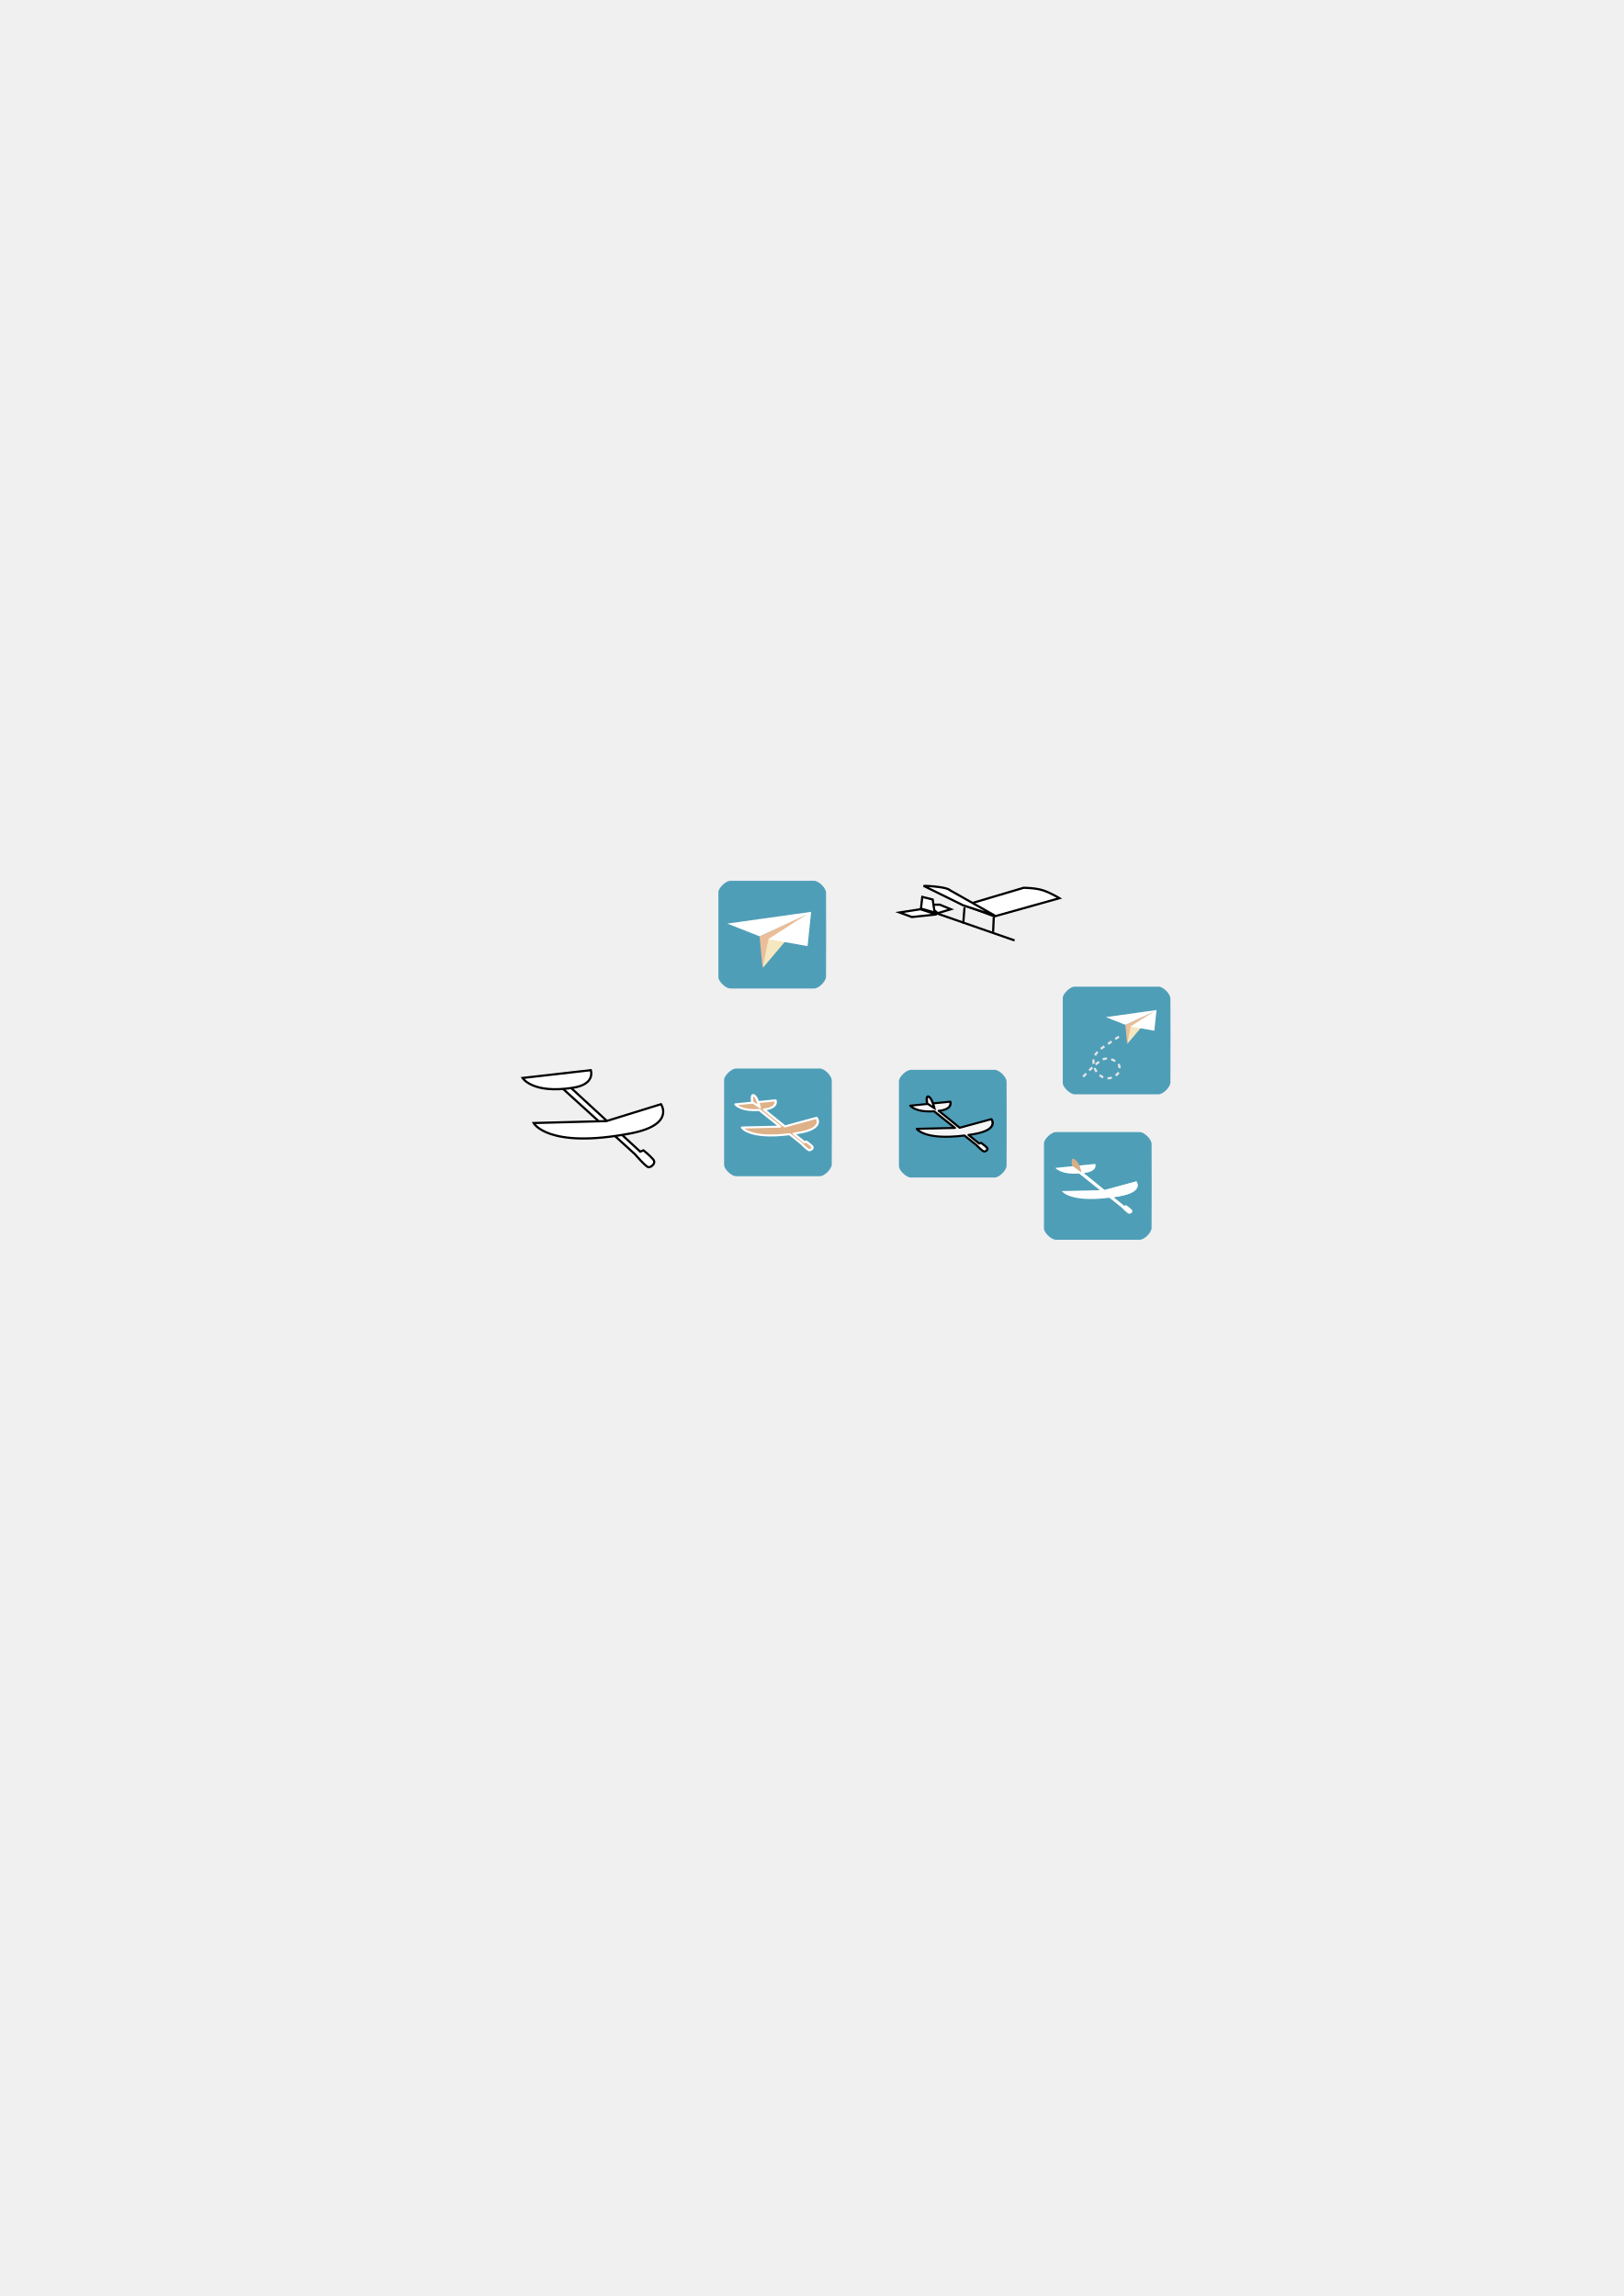
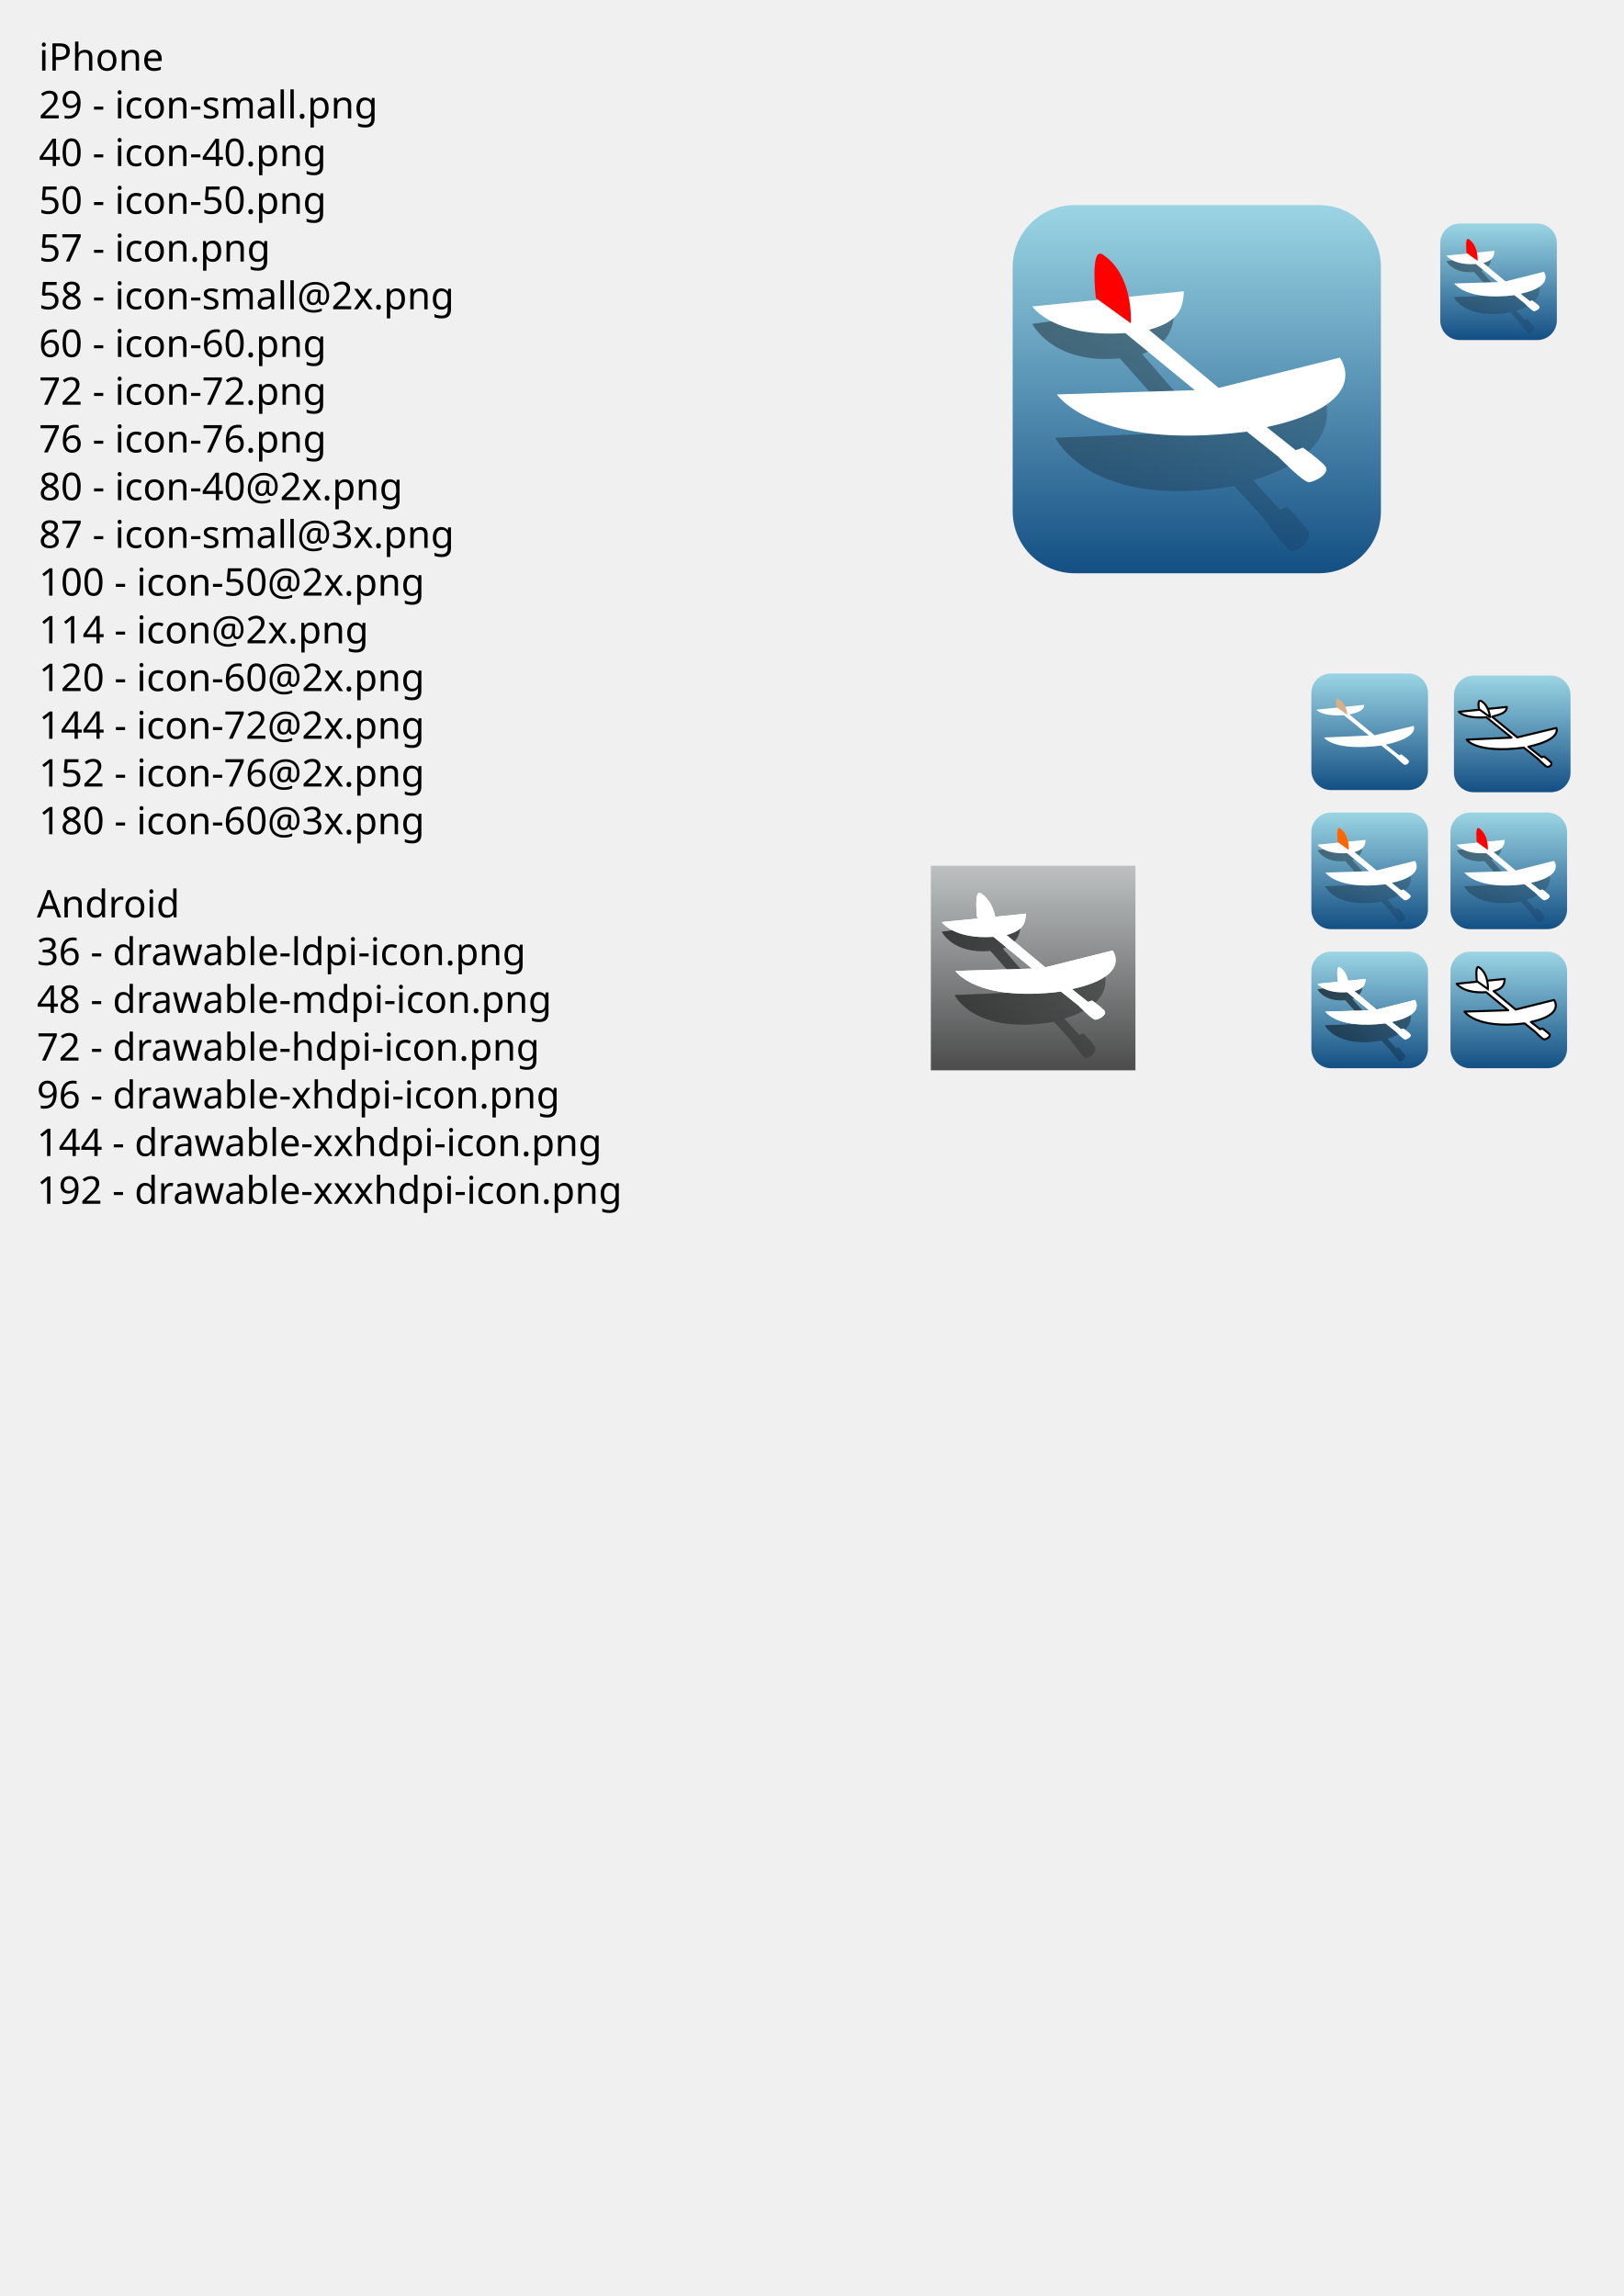
- <svg xmlns="http://www.w3.org/2000/svg" width="210mm" height="297mm" viewBox="0 0 744.094 1052.362" id="svg2" version="1.1">
-   <defs id="defs4" />
+ <svg xmlns="http://www.w3.org/2000/svg" xmlns:xlink="http://www.w3.org/1999/xlink" width="210mm" height="297mm" viewBox="0 0 744.094 1052.362" id="svg2" version="1.1">
+   <defs id="defs4">
+     <linearGradient id="linearGradient1016">
+       <stop id="stop1012" offset="0" style="stop-color:#bdc1c2;stop-opacity:1" />
+       <stop id="stop1014" offset="1" style="stop-color:#4c4c4c;stop-opacity:1" />
+     </linearGradient>
+     <linearGradient id="linearGradient918">
+       <stop style="stop-color:#000000;stop-opacity:0.392" offset="0" id="stop914" />
+       <stop style="stop-color:#000000;stop-opacity:0.078" offset="1" id="stop916" />
+     </linearGradient>
+     <linearGradient id="linearGradient869">
+       <stop style="stop-color:#9bd5e4;stop-opacity:1" offset="0" id="stop865" />
+       <stop style="stop-color:#144f84;stop-opacity:1" offset="1" id="stop867" />
+     </linearGradient>
+     <linearGradient xlink:href="#linearGradient869" id="linearGradient871" x1="505.332" y1="544.466" x2="558.77" y2="544.466" gradientUnits="userSpaceOnUse" gradientTransform="translate(-196.6476,-1172.142)" />
+     <linearGradient xlink:href="#linearGradient869" id="linearGradient885" gradientUnits="userSpaceOnUse" gradientTransform="translate(-195.6761,-1237.481)" x1="505.332" y1="544.466" x2="558.77" y2="544.466" />
+     <linearGradient xlink:href="#linearGradient869" id="linearGradient895" gradientUnits="userSpaceOnUse" gradientTransform="translate(-132.8976,-1172.142)" x1="505.332" y1="544.466" x2="558.77" y2="544.466" />
+     <linearGradient xlink:href="#linearGradient918" id="linearGradient920" x1="523.965" y1="588.949" x2="549.826" y2="635.181" gradientUnits="userSpaceOnUse" gradientTransform="translate(95.625,-209.0625)" />
+     <linearGradient xlink:href="#linearGradient869" id="linearGradient946" gradientUnits="userSpaceOnUse" gradientTransform="translate(76.16486,-1140.267)" x1="505.332" y1="544.466" x2="558.77" y2="544.466" />
+     <linearGradient xlink:href="#linearGradient918" id="linearGradient948" gradientUnits="userSpaceOnUse" x1="523.965" y1="588.949" x2="549.826" y2="635.181" gradientTransform="translate(63.75)" />
+     <linearGradient xlink:href="#linearGradient869" id="linearGradient970" gradientUnits="userSpaceOnUse" gradientTransform="translate(-69.14764,-1172.142)" x1="505.332" y1="544.466" x2="558.77" y2="544.466" />
+     <linearGradient xlink:href="#linearGradient918" id="linearGradient972" gradientUnits="userSpaceOnUse" x1="523.965" y1="588.949" x2="549.826" y2="635.181" gradientTransform="translate(95.625,-145.3125)" />
+     <linearGradient xlink:href="#linearGradient869" id="linearGradient974" gradientUnits="userSpaceOnUse" gradientTransform="translate(-69.14764,-1235.892)" x1="505.332" y1="544.466" x2="558.77" y2="544.466" />
+     <linearGradient xlink:href="#linearGradient918" id="linearGradient986" gradientUnits="userSpaceOnUse" gradientTransform="translate(95.625,-145.3125)" x1="523.965" y1="588.949" x2="549.826" y2="635.181" />
+     <linearGradient xlink:href="#linearGradient1016" id="linearGradient1006" gradientUnits="userSpaceOnUse" gradientTransform="translate(203.6649,-1076.517)" x1="505.332" y1="544.466" x2="558.77" y2="544.466" />
+     <linearGradient xlink:href="#linearGradient918" id="linearGradient1008" gradientUnits="userSpaceOnUse" gradientTransform="translate(0,127.5)" x1="523.965" y1="588.949" x2="549.826" y2="635.181" />
+     <linearGradient xlink:href="#linearGradient918" id="linearGradient1010" gradientUnits="userSpaceOnUse" gradientTransform="translate(0,127.5)" x1="523.965" y1="588.949" x2="549.826" y2="635.181" />
+     <linearGradient xlink:href="#linearGradient869" id="linearGradient1048" gradientUnits="userSpaceOnUse" gradientTransform="translate(76.16486,-1140.267)" x1="505.332" y1="544.466" x2="558.77" y2="544.466" />
+     <linearGradient xlink:href="#linearGradient918" id="linearGradient1050" gradientUnits="userSpaceOnUse" gradientTransform="translate(63.75)" x1="523.965" y1="588.949" x2="549.826" y2="635.181" />
+     <linearGradient xlink:href="#linearGradient869" id="linearGradient1184" gradientUnits="userSpaceOnUse" gradientTransform="translate(76.16486,-1140.267)" x1="505.332" y1="544.466" x2="558.77" y2="544.466" />
+     <linearGradient xlink:href="#linearGradient918" id="linearGradient1186" gradientUnits="userSpaceOnUse" gradientTransform="translate(63.75)" x1="523.965" y1="588.949" x2="549.826" y2="635.181" />
+   </defs>
  <g id="layer1">
-     <path style="fill:#ffffff;fill-opacity:1;fill-rule:evenodd;stroke:#000000;stroke-width:1px;stroke-linecap:butt;stroke-linejoin:miter;stroke-opacity:1" d="m 429.801,418.532 5.957,-1.787 -5.063,-2.085 -3.276,0 -1.489,0.894 z" id="path4292" />
-     <path style="fill:#4f9eb8;fill-opacity:1;stroke:none;stroke-width:12.733;stroke-linejoin:miter;stroke-miterlimit:4;stroke-dasharray:none;stroke-opacity:1" d="m 334.626,403.723 c -1.968,0 -5.162,3.043 -5.402,4.945 l 0,39.459 c 0.24,1.903 3.434,4.946 5.402,4.946 13.613,-0.006 24.871,0.01 38.484,0 2.133,0 5.434,-3.3 5.434,-5.434 0.062,-14.507 0.053,-26.267 0,-38.483 0,-2.133 -3.3,-5.433 -5.434,-5.433 z" id="rect4160" />
-     <path style="fill:#ffebbf;fill-opacity:0.941;fill-rule:evenodd;stroke:none;stroke-width:12.733px;stroke-linecap:butt;stroke-linejoin:miter;stroke-opacity:1" d="m 370.316,419.062 -20.644,24.458 0.449,-13.239 z" id="path4150" />
-     <path style="fill:#ebbd98;fill-opacity:1;fill-rule:evenodd;stroke:none;stroke-width:12.733px;stroke-linecap:butt;stroke-linejoin:miter;stroke-opacity:1" d="m 348.101,429.16 1.346,14.585 2.693,-13.239 19.203,-12.291 z" id="path3338" />
-     <path style="fill:#ffffff;fill-opacity:1;fill-rule:evenodd;stroke:none;stroke-width:12.733px;stroke-linecap:butt;stroke-linejoin:miter;stroke-opacity:1" d="m 348.101,429.16 -14.81,-5.834 38.428,-5.378 -1.629,15.7 -18.016,-3.199 17.792,-11.386 z" id="path3336" />
-     <path id="path4262" d="m 337.245,489.761 c -1.968,0 -5.162,3.043 -5.402,4.945 l 0,39.459 c 0.24,1.903 3.434,4.946 5.402,4.946 13.613,-0.006 24.871,0.01 38.484,0 2.133,0 5.434,-3.3 5.434,-5.434 0.062,-14.507 0.053,-26.267 0,-38.483 0,-2.133 -3.3,-5.433 -5.434,-5.433 z" style="fill:#4f9eb8;fill-opacity:1;stroke:none;stroke-width:12.733;stroke-linejoin:miter;stroke-miterlimit:4;stroke-dasharray:none;stroke-opacity:1" />
-     <path style="fill:#ffffff;fill-opacity:1;fill-rule:evenodd;stroke:#000000;stroke-width:1px;stroke-linecap:butt;stroke-linejoin:miter;stroke-opacity:1" d="m 442.013,414.958 27.105,-8.042 c 0,0 5.361,0 8.936,1.191 3.574,1.191 7.446,3.574 7.446,3.574 l -29.785,8.34 z" id="path4278" />
-     <path style="fill:#ffffff;fill-opacity:1;fill-rule:evenodd;stroke:#000000;stroke-width:1px;stroke-linecap:butt;stroke-linejoin:miter;stroke-opacity:1" d="m 441.418,414.958 -18.169,-8.936 c 0,0 3.276,0 7.446,0.596 4.17,0.596 4.766,1.489 4.766,1.489 l 20.552,11.616 z" id="path4280" />
-     <path style="fill:none;fill-rule:evenodd;stroke:#000000;stroke-width:1px;stroke-linecap:butt;stroke-linejoin:miter;stroke-opacity:1" d="m 442.013,415.851 -0.596,7.446" id="path4282" />
-     <path style="fill:none;fill-rule:evenodd;stroke:#000000;stroke-width:1px;stroke-linecap:butt;stroke-linejoin:miter;stroke-opacity:1" d="m 455.417,420.319 -0.298,6.851" id="path4284" />
-     <path style="fill:none;fill-rule:evenodd;stroke:#000000;stroke-width:1px;stroke-linecap:butt;stroke-linejoin:miter;stroke-opacity:1" d="m 422.951,416.447 41.997,14.595" id="path4286" />
-     <path style="fill:#ffffff;fill-opacity:1;fill-rule:evenodd;stroke:#000000;stroke-width:1px;stroke-linecap:butt;stroke-linejoin:miter;stroke-opacity:1" d="m 422.653,411.086 4.766,1.191 0.894,5.957 -6.255,-1.787 z" id="path4288" />
-     <path style="fill:#ffffff;fill-opacity:1;fill-rule:evenodd;stroke:#000000;stroke-width:1px;stroke-linecap:butt;stroke-linejoin:miter;stroke-opacity:1" d="m 429.206,419.128 -11.318,1.191 -5.659,-2.085 9.531,-1.489 z" id="path4290" />
-     <path style="fill:#ffffff;fill-rule:evenodd;stroke:#000000;stroke-width:1px;stroke-linecap:butt;stroke-linejoin:miter;stroke-opacity:1;fill-opacity:1" d="m 251.983,493.591 3.574,-0.596 37.827,34.849 1.489,-0.596 c 0,0 2.979,2.383 4.468,4.17 1.489,1.787 -0.894,3.574 -2.085,3.574 -1.191,0 -6.255,-5.957 -6.255,-5.957 z" id="path4298" />
-     <path style="fill:#ffffff;fill-rule:evenodd;stroke:#000000;stroke-width:1px;stroke-linecap:butt;stroke-linejoin:miter;stroke-opacity:1;fill-opacity:1" d="m 277.896,513.845 -33.359,0.894 c 0,0 6.52,11.987 44.38,4.766 20.626,-3.934 13.999,-13.403 13.999,-13.403 z" id="path4296" />
-     <path style="fill:#ffffff;fill-opacity:1;fill-rule:evenodd;stroke:#000000;stroke-width:1px;stroke-linecap:butt;stroke-linejoin:miter;stroke-opacity:1" d="m 239.474,494.08 31.275,-3.574 c 0,0 2.321,6.397 -8.042,8.042 -18.765,2.979 -23.233,-4.468 -23.233,-4.468 z" id="path4300" />
-     <g id="g4312" transform="matrix(0.5852673,0,0,0.5140942,195.8605,285.249)" style="stroke:#ffffff;stroke-opacity:1;fill:#deb188;fill-opacity:1">
-       <path id="path4302" d="m 272.535,426.17 -31.275,3.574 c 0,0 3.742,6.145 18.559,5.006 l 16.35,14.852 -29.844,0.801 c 0,0 5.694,10.448 37.277,5.951 l 9.188,8.346 c 0,0 5.064,5.957 6.256,5.957 1.191,0 3.573,-1.787 2.084,-3.574 -1.489,-1.787 -4.467,-4.17 -4.467,-4.17 l -1.49,0.596 -8.312,-7.658 c 1.247,-0.207 2.523,-0.429 3.846,-0.682 20.626,-3.934 13.998,-13.404 13.998,-13.404 l -24.801,7.676 -16.391,-15.1 c 0.334,-0.048 0.637,-0.074 0.98,-0.129 10.363,-1.645 8.043,-8.041 8.043,-8.041 z" style="fill:#deb188;fill-opacity:1;fill-rule:evenodd;stroke:#ffffff;stroke-width:1.823px;stroke-linecap:butt;stroke-linejoin:round;stroke-opacity:1" />
-       <path id="path4310" d="m 260.025,431.935 -5.659,-4.17 c 0,0 -1.191,-8.042 1.489,-5.957 2.681,2.085 4.17,10.127 4.17,10.127 z" style="fill:#deb188;fill-opacity:1;fill-rule:evenodd;stroke:#ffffff;stroke-width:1.823px;stroke-linecap:butt;stroke-linejoin:miter;stroke-opacity:1" />
+     <rect ry="8.991" y="-654.395" x="308.685" height="53.438" width="53.438" id="rect848" style="fill:url(#linearGradient871);fill-opacity:1;stroke-width:0.987" transform="rotate(90)" />
+     <g id="g875" transform="matrix(1.201786,0,0,1.201786,-12.47537,-319.4911)">
+       <path id="path4393" d="m 530.624,534.671 -18.304,1.837 c 0,0 1.826,2.673 10.497,2.088 l 9.569,7.757 -17.102,0.776 c 0,0 3.333,5.371 21.817,3.059 l 5.377,4.29 c 0,0 2.964,3.062 3.661,3.062 0.697,0 2.091,-0.919 1.22,-1.837 -0.872,-0.919 -2.614,-2.144 -2.614,-2.144 l -0.872,0.306 -5.063,-4.036 c 13.108,-2.845 10.641,-7.143 10.641,-7.143 l -14.879,3.582 -9.593,-7.884 c 3.657,-1.006 5.522,-1.602 5.645,-3.714 z" style="fill:#ffffff;fill-opacity:1;fill-rule:evenodd;stroke:none;stroke-width:1px;stroke-linecap:butt;stroke-linejoin:round;stroke-opacity:1" />
+       <path id="path4395" d="m 524.208,538.54 -4.218,-3.049 c 0,0 -0.777,-4.006 0.872,-3.062 2.927,1.676 3.346,6.112 3.346,6.112 z" style="fill:#d7af88;fill-opacity:1;fill-rule:evenodd;stroke:none;stroke-width:1px;stroke-linecap:butt;stroke-linejoin:miter;stroke-opacity:1" />
    </g>
-     <path style="fill:#4f9eb8;fill-opacity:1;stroke:none;stroke-width:12.733;stroke-linejoin:miter;stroke-miterlimit:4;stroke-dasharray:none;stroke-opacity:1" d="m 417.367,490.356 c -1.968,0 -5.162,3.043 -5.402,4.945 l 0,39.459 c 0.24,1.903 3.434,4.946 5.402,4.946 13.613,-0.006 24.871,0.01 38.484,0 2.133,0 5.434,-3.3 5.434,-5.434 0.062,-14.507 0.053,-26.267 0,-38.483 0,-2.133 -3.3,-5.433 -5.434,-5.433 z" id="path4339" />
-     <g style="fill:#f5f5f5;fill-opacity:1;stroke:#000000;stroke-opacity:1" transform="matrix(0.5852673,0,0,0.5140942,275.9828,285.8447)" id="g4341">
-       <path style="fill:#f5f5f5;fill-opacity:1;fill-rule:evenodd;stroke:#000000;stroke-width:1.823px;stroke-linecap:butt;stroke-linejoin:round;stroke-opacity:1" d="m 272.535,426.17 -31.275,3.574 c 0,0 3.742,6.145 18.559,5.006 l 16.35,14.852 -29.844,0.801 c 0,0 5.694,10.448 37.277,5.951 l 9.188,8.346 c 0,0 5.064,5.957 6.256,5.957 1.191,0 3.573,-1.787 2.084,-3.574 -1.489,-1.787 -4.467,-4.17 -4.467,-4.17 l -1.49,0.596 -8.312,-7.658 c 1.247,-0.207 2.523,-0.429 3.846,-0.682 20.626,-3.934 13.998,-13.404 13.998,-13.404 l -24.801,7.676 -16.391,-15.1 c 0.334,-0.048 0.637,-0.074 0.98,-0.129 10.363,-1.645 8.043,-8.041 8.043,-8.041 z" id="path4343" />
-       <path style="fill:#f5f5f5;fill-opacity:1;fill-rule:evenodd;stroke:#000000;stroke-width:1.823px;stroke-linecap:butt;stroke-linejoin:miter;stroke-opacity:1" d="m 260.025,431.935 -5.659,-4.17 c 0,0 -1.191,-8.042 1.489,-5.957 2.681,2.085 4.17,10.127 4.17,10.127 z" id="path4345" />
+     <rect transform="rotate(90)" style="fill:url(#linearGradient885);fill-opacity:1;stroke-width:0.987" id="rect877" width="53.438" height="53.438" x="309.656" y="-719.734" ry="8.991" />
+     <g transform="matrix(1.201786,0,0,1.201786,52.86385,-318.5195)" id="g883" style="fill:#ffffff;fill-opacity:1;stroke:#000000;stroke-width:0.78;stroke-linecap:round;stroke-linejoin:round;stroke-miterlimit:4;stroke-dasharray:none;stroke-opacity:1;paint-order:normal">
+       <path style="fill:#ffffff;fill-opacity:1;fill-rule:evenodd;stroke:#000000;stroke-width:0.78;stroke-linecap:round;stroke-linejoin:round;stroke-miterlimit:4;stroke-dasharray:none;stroke-opacity:1;paint-order:normal" d="m 530.624,534.671 -18.304,1.837 c 0,0 1.826,2.673 10.497,2.088 l 9.569,7.757 -17.102,0.776 c 0,0 3.333,5.371 21.817,3.059 l 5.377,4.29 c 0,0 2.964,3.062 3.661,3.062 0.697,0 2.091,-0.919 1.22,-1.837 -0.872,-0.919 -2.614,-2.144 -2.614,-2.144 l -0.872,0.306 -5.063,-4.036 c 13.108,-2.845 10.641,-7.143 10.641,-7.143 l -14.879,3.582 -9.593,-7.884 c 3.657,-1.006 5.522,-1.602 5.645,-3.714 z" id="path879" />
+       <path style="fill:#ffffff;fill-opacity:1;fill-rule:evenodd;stroke:#000000;stroke-width:0.78;stroke-linecap:round;stroke-linejoin:round;stroke-miterlimit:4;stroke-dasharray:none;stroke-opacity:1;paint-order:normal" d="m 524.208,538.54 -4.218,-3.049 c 0,0 -0.777,-4.006 0.872,-3.062 2.927,1.676 3.346,6.112 3.346,6.112 z" id="path881" />
    </g>
-     <path id="path4370" d="m 492.445,452.222 c -1.968,0 -5.162,3.043 -5.402,4.945 l 0,39.459 c 0.24,1.903 3.434,4.946 5.402,4.946 13.613,-0.006 24.871,0.01 38.484,0 2.133,0 5.434,-3.3 5.434,-5.434 0.062,-14.507 0.053,-26.267 0,-38.483 0,-2.133 -3.3,-5.433 -5.434,-5.433 z" style="fill:#4f9eb8;fill-opacity:1;stroke:none;stroke-width:12.733;stroke-linejoin:miter;stroke-miterlimit:4;stroke-dasharray:none;stroke-opacity:1" />
-     <g id="g4378" transform="matrix(0.6037998,0,0,0.6037998,210.2516,181.3093)">
-       <path style="fill:#ffebbf;fill-opacity:0.941;fill-rule:evenodd;stroke:none;stroke-width:12.733px;stroke-linecap:butt;stroke-linejoin:miter;stroke-opacity:1" d="m 528.134,467.561 -20.644,24.458 0.449,-13.239 z" id="path4372" />
-       <path style="fill:#ebbd98;fill-opacity:1;fill-rule:evenodd;stroke:none;stroke-width:12.733px;stroke-linecap:butt;stroke-linejoin:miter;stroke-opacity:1" d="m 505.92,477.658 1.346,14.585 2.693,-13.239 19.203,-12.291 z" id="path4374" />
-       <path style="fill:#ffffff;fill-opacity:1;fill-rule:evenodd;stroke:none;stroke-width:12.733px;stroke-linecap:butt;stroke-linejoin:miter;stroke-opacity:1" d="m 505.92,477.658 -14.81,-5.834 38.428,-5.378 -1.629,15.7 -18.016,-3.199 17.792,-11.386 z" id="path4376" />
+     <rect transform="rotate(90)" style="fill:url(#linearGradient895);fill-opacity:1;stroke-width:0.987" id="rect887" width="53.438" height="53.438" x="372.435" y="-654.395" ry="8.991" />
+     <path style="fill:url(#linearGradient920);fill-opacity:1;fill-rule:evenodd;stroke:none;stroke-width:1.327px;stroke-linecap:butt;stroke-linejoin:round;stroke-opacity:1" d="m 624.513,386.819 -20.706,2.86 c 0,0 2.895,5.917 12.704,5.006 l 9.498,10.733 -18.849,0.795 c 0,0 5.038,10.6 25.948,7.001 l 4.318,4.733 c 0,0 3.353,4.767 4.142,4.767 0.789,0 3.146,-1.723 2.16,-3.153 -0.986,-1.43 -2.957,-3.337 -2.957,-3.337 l -0.987,0.477 -3.962,-4.337 c 14.828,-4.429 9.989,-13.065 9.989,-13.065 l -16.548,5.697 -9.525,-10.931 c 4.137,-1.566 4.637,-3.957 4.776,-7.245 z" id="path889-3" />
+     <g transform="matrix(1.201786,0,0,1.201786,-11.89094,-257.6161)" id="g893">
+       <path style="fill:#ffffff;fill-opacity:1;fill-rule:evenodd;stroke:none;stroke-width:1px;stroke-linecap:butt;stroke-linejoin:round;stroke-opacity:1" d="m 530.624,534.671 -18.304,1.837 c 0,0 2.559,3.801 11.231,3.215 l 8.397,6.894 -16.663,0.51 c 0,0 4.454,6.809 22.939,4.497 l 3.817,3.041 c 0,0 2.964,3.062 3.661,3.062 0.697,0 2.781,-1.107 1.909,-2.026 -0.872,-0.919 -2.614,-2.144 -2.614,-2.144 l -0.872,0.306 -3.503,-2.786 c 13.108,-2.845 8.83,-8.392 8.83,-8.392 l -14.629,3.659 -8.421,-7.022 c 3.657,-1.006 4.099,-2.542 4.222,-4.654 z" id="path889" />
+       <path style="fill:#ff6600;fill-opacity:1;fill-rule:evenodd;stroke:none;stroke-width:1px;stroke-linecap:butt;stroke-linejoin:miter;stroke-opacity:1" d="m 524.208,538.54 -4.218,-3.049 c 0,0 -0.734,-6.308 0.844,-5.25 3.805,2.553 3.374,8.299 3.374,8.299 z" id="path891" />
    </g>
-     <path style="fill:none;fill-rule:evenodd;stroke:#e6e6e6;stroke-width:1;stroke-linecap:butt;stroke-linejoin:miter;stroke-miterlimit:4;stroke-dasharray:2, 2;stroke-dashoffset:0;stroke-opacity:1" d="m 512.754,475.144 c 0,0 -2.241,1.435 -7.352,4.931 -5.111,3.497 -4.573,6.724 -3.855,9.235 0.717,2.51 4.124,6.186 8.249,4.483 4.124,-1.704 3.396,-4.814 2.959,-5.738 -0.807,-1.704 -4.643,-3.628 -7.083,-2.6 -3.407,1.435 -9.773,8.607 -9.773,8.607" id="path4387" />
-     <path id="path4389" d="m 483.82,518.889 c -1.968,0 -5.162,3.043 -5.402,4.945 l 0,39.459 c 0.24,1.903 3.434,4.946 5.402,4.946 13.613,-0.006 24.871,0.01 38.484,0 2.133,0 5.434,-3.3 5.434,-5.434 0.062,-14.507 0.053,-26.267 0,-38.483 0,-2.133 -3.3,-5.433 -5.434,-5.433 z" style="fill:#4f9eb8;fill-opacity:1;stroke:none;stroke-width:12.733;stroke-linejoin:miter;stroke-miterlimit:4;stroke-dasharray:none;stroke-opacity:1" />
-     <g id="g4391" transform="matrix(0.5852673,0,0,0.5140942,342.4356,314.377)" style="fill:#f5f5f5;fill-opacity:1;stroke:#000000;stroke-opacity:1">
-       <path id="path4393" d="m 272.535,426.17 -31.275,3.574 c 0,0 3.742,6.145 18.559,5.006 l 16.35,14.852 -29.844,0.801 c 0,0 5.694,10.448 37.277,5.951 l 9.188,8.346 c 0,0 5.064,5.957 6.256,5.957 1.191,0 3.573,-1.787 2.084,-3.574 -1.489,-1.787 -4.467,-4.17 -4.467,-4.17 l -1.49,0.596 -8.312,-7.658 c 1.247,-0.207 2.523,-0.429 3.846,-0.682 20.626,-3.934 13.998,-13.404 13.998,-13.404 l -24.801,7.676 -16.391,-15.1 c 0.334,-0.048 0.637,-0.074 0.98,-0.129 10.363,-1.645 8.043,-8.041 8.043,-8.041 z" style="fill:#ffffff;fill-opacity:1;fill-rule:evenodd;stroke:none;stroke-width:1.823px;stroke-linecap:butt;stroke-linejoin:round;stroke-opacity:1" />
-       <path id="path4395" d="m 261.572,433.697 -7.206,-5.931 c 0,0 -1.328,-7.793 1.489,-5.957 5.001,3.259 5.717,11.888 5.717,11.888 z" style="fill:#d7af88;fill-opacity:1;fill-rule:evenodd;stroke:none;stroke-width:1.823px;stroke-linecap:butt;stroke-linejoin:miter;stroke-opacity:1" />
-       <path style="fill:#ffffff;fill-opacity:1;fill-rule:evenodd;stroke:none;stroke-width:1.823px;stroke-linecap:butt;stroke-linejoin:round;stroke-opacity:1" d="m 286.859,455.85 c 1.247,-0.207 2.523,-0.429 3.846,-0.682 20.626,-3.934 13.998,-13.404 13.998,-13.404 l -24.801,7.676 z" id="path4397" />
+     <g id="g1034" transform="translate(95.625,-209.0625)">
+       <rect transform="rotate(90)" style="fill:url(#linearGradient946);fill-opacity:1;stroke-width:0.987" id="rect936" width="53.438" height="53.438" x="581.497" y="-622.52" ry="8.991" />
+       <path style="fill:url(#linearGradient948);fill-opacity:1;fill-rule:evenodd;stroke:none;stroke-width:1.327px;stroke-linecap:butt;stroke-linejoin:round;stroke-opacity:1" d="m 592.638,595.881 -20.706,2.86 c 0,0 2.895,5.917 12.704,5.006 l 9.498,10.733 -18.849,0.795 c 0,0 5.038,10.6 25.948,7.001 l 4.318,4.733 c 0,0 3.353,4.767 4.142,4.767 0.789,0 3.146,-1.723 2.16,-3.153 -0.986,-1.43 -2.957,-3.337 -2.957,-3.337 l -0.987,0.477 -3.962,-4.337 c 14.828,-4.429 9.989,-13.065 9.989,-13.065 l -16.548,5.697 -9.525,-10.931 c 4.137,-1.566 4.637,-3.957 4.776,-7.245 z" id="path938" />
+       <g transform="matrix(1.201786,0,0,1.201786,-43.76594,-48.55364)" id="g944">
+         <path style="fill:#ffffff;fill-opacity:1;fill-rule:evenodd;stroke:none;stroke-width:1px;stroke-linecap:butt;stroke-linejoin:round;stroke-opacity:1" d="m 530.624,534.671 -18.304,1.837 c 0,0 2.559,3.801 11.231,3.215 l 8.397,6.894 -16.663,0.51 c 0,0 4.454,6.809 22.939,4.497 l 3.817,3.041 c 0,0 2.964,3.062 3.661,3.062 0.697,0 2.781,-1.107 1.909,-2.026 -0.872,-0.919 -2.614,-2.144 -2.614,-2.144 l -0.872,0.306 -3.503,-2.786 c 13.108,-2.845 8.83,-8.392 8.83,-8.392 l -14.629,3.659 -8.421,-7.022 c 3.657,-1.006 4.099,-2.542 4.222,-4.654 z" id="path940" />
+         <path style="fill:#ff0000;fill-opacity:1;fill-rule:evenodd;stroke:none;stroke-width:1px;stroke-linecap:butt;stroke-linejoin:miter;stroke-opacity:1" d="m 524.208,538.54 -4.218,-3.049 c 0,0 -0.734,-6.308 0.844,-5.25 3.805,2.553 3.374,8.299 3.374,8.299 z" id="path942" />
+       </g>
    </g>
+     <rect ry="8.991" y="-654.395" x="436.185" height="53.438" width="53.438" id="rect950" style="fill:url(#linearGradient970);fill-opacity:1;stroke-width:0.987" transform="rotate(90)" />
+     <path id="path952" d="m 624.513,450.569 -20.706,2.86 c 0,0 2.895,5.917 12.704,5.006 l 9.498,10.733 -18.849,0.795 c 0,0 5.038,10.6 25.948,7.001 l 4.318,4.733 c 0,0 3.353,4.767 4.142,4.767 0.789,0 3.146,-1.723 2.16,-3.153 -0.986,-1.43 -2.957,-3.337 -2.957,-3.337 l -0.987,0.477 -3.962,-4.337 c 14.828,-4.429 9.989,-13.065 9.989,-13.065 l -16.548,5.697 -9.525,-10.931 c 4.137,-1.566 4.637,-3.957 4.776,-7.245 z" style="fill:url(#linearGradient972);fill-opacity:1;fill-rule:evenodd;stroke:none;stroke-width:1.327px;stroke-linecap:butt;stroke-linejoin:round;stroke-opacity:1" />
+     <g id="g958" transform="matrix(1.201786,0,0,1.201786,-11.89094,-193.8661)" style="fill:#ffffff;fill-opacity:1">
+       <path id="path954" d="m 530.624,534.671 -18.304,1.837 c 0,0 2.559,3.801 11.231,3.215 l 8.397,6.894 -16.663,0.51 c 0,0 4.454,6.809 22.939,4.497 l 3.817,3.041 c 0,0 2.964,3.062 3.661,3.062 0.697,0 2.781,-1.107 1.909,-2.026 -0.872,-0.919 -2.614,-2.144 -2.614,-2.144 l -0.872,0.306 -3.503,-2.786 c 13.108,-2.845 8.83,-8.392 8.83,-8.392 l -14.629,3.659 -8.421,-7.022 c 3.657,-1.006 4.099,-2.542 4.222,-4.654 z" style="fill:#ffffff;fill-opacity:1;fill-rule:evenodd;stroke:none;stroke-width:1px;stroke-linecap:butt;stroke-linejoin:round;stroke-opacity:1" />
+       <path id="path956" d="m 524.208,538.54 -4.218,-3.049 c 0,0 -0.734,-6.308 0.844,-5.25 3.805,2.553 3.374,8.299 3.374,8.299 z" style="fill:#ffffff;fill-opacity:1;fill-rule:evenodd;stroke:none;stroke-width:1px;stroke-linecap:butt;stroke-linejoin:miter;stroke-opacity:1" />
+     </g>
+     <rect transform="rotate(90)" style="fill:url(#linearGradient974);fill-opacity:1;stroke-width:0.987" id="rect960" width="53.438" height="53.438" x="436.185" y="-718.145" ry="8.991" />
+     <g transform="matrix(1.201786,0,0,1.201786,51.85906,-193.8661)" id="g968" style="fill:#ffffff;fill-opacity:1;stroke:#000000;stroke-width:0.78;stroke-miterlimit:4;stroke-dasharray:none">
+       <path style="fill:#ffffff;fill-opacity:1;fill-rule:evenodd;stroke:#000000;stroke-width:0.78;stroke-linecap:butt;stroke-linejoin:round;stroke-miterlimit:4;stroke-dasharray:none;stroke-opacity:1" d="m 530.624,534.671 -18.304,1.837 c 0,0 2.559,3.801 11.231,3.215 l 8.397,6.894 -16.663,0.51 c 0,0 4.454,6.809 22.939,4.497 l 3.817,3.041 c 0,0 2.964,3.062 3.661,3.062 0.697,0 2.781,-1.107 1.909,-2.026 -0.872,-0.919 -2.614,-2.144 -2.614,-2.144 l -0.872,0.306 -3.503,-2.786 c 13.108,-2.845 8.83,-8.392 8.83,-8.392 l -14.629,3.659 -8.421,-7.022 c 3.657,-1.006 4.099,-2.542 4.222,-4.654 z" id="path964" />
+       <path style="fill:#ffffff;fill-opacity:1;fill-rule:evenodd;stroke:#000000;stroke-width:0.78;stroke-linecap:butt;stroke-linejoin:miter;stroke-miterlimit:4;stroke-dasharray:none;stroke-opacity:1" d="m 524.208,538.54 -4.218,-3.049 c 0,0 -0.734,-6.308 0.844,-5.25 3.805,2.553 3.374,8.299 3.374,8.299 z" id="path966" />
+     </g>
+     <path style="fill:url(#linearGradient986);fill-opacity:1;fill-rule:evenodd;stroke:none;stroke-width:1.327px;stroke-linecap:butt;stroke-linejoin:round;stroke-opacity:1" d="m 624.513,450.569 -20.706,2.86 c 0,0 2.895,5.917 12.704,5.006 l 9.498,10.733 -18.849,0.795 c 0,0 5.038,10.6 25.948,7.001 l 4.318,4.733 c 0,0 3.353,4.767 4.142,4.767 0.789,0 3.146,-1.723 2.16,-3.153 -0.986,-1.43 -2.957,-3.337 -2.957,-3.337 l -0.987,0.477 -3.962,-4.337 c 14.828,-4.429 9.989,-13.065 9.989,-13.065 l -16.548,5.697 -9.525,-10.931 c 4.137,-1.566 4.637,-3.957 4.776,-7.245 z" id="path978" />
+     <g style="fill:#ffffff;fill-opacity:1" transform="matrix(1.201786,0,0,1.201786,-11.89094,-193.8661)" id="g984">
+       <path style="fill:#ffffff;fill-opacity:1;fill-rule:evenodd;stroke:none;stroke-width:1px;stroke-linecap:butt;stroke-linejoin:round;stroke-opacity:1" d="m 530.624,534.671 -18.304,1.837 c 0,0 2.559,3.801 11.231,3.215 l 8.397,6.894 -16.663,0.51 c 0,0 4.454,6.809 22.939,4.497 l 3.817,3.041 c 0,0 2.964,3.062 3.661,3.062 0.697,0 2.781,-1.107 1.909,-2.026 -0.872,-0.919 -2.614,-2.144 -2.614,-2.144 l -0.872,0.306 -3.503,-2.786 c 13.108,-2.845 8.83,-8.392 8.83,-8.392 l -14.629,3.659 -8.421,-7.022 c 3.657,-1.006 4.099,-2.542 4.222,-4.654 z" id="path980" />
+       <path style="fill:#ffffff;fill-opacity:1;fill-rule:evenodd;stroke:none;stroke-width:1px;stroke-linecap:butt;stroke-linejoin:miter;stroke-opacity:1" d="m 524.208,538.54 -4.218,-3.049 c 0,0 -0.734,-6.308 0.844,-5.25 3.805,2.553 3.374,8.299 3.374,8.299 z" id="path982" />
+     </g>
+     <g id="g1027" transform="matrix(1.754386,0,0,1.754386,-459.9655,-847.0449)">
+       <rect ry="0" y="-558.77" x="708.997" height="53.438" width="53.438" id="rect988" style="fill:url(#linearGradient1006);fill-opacity:1;stroke-width:0.987" transform="rotate(90)" />
+       <path id="path990" d="m 528.888,723.381 -20.706,2.86 c 0,0 2.895,5.917 12.704,5.006 l 9.498,10.733 -18.849,0.795 c 0,0 5.038,10.6 25.948,7.001 l 4.318,4.733 c 0,0 3.353,4.767 4.142,4.767 0.789,0 3.146,-1.723 2.16,-3.153 -0.986,-1.43 -2.957,-3.337 -2.957,-3.337 l -0.987,0.477 -3.962,-4.337 c 14.828,-4.429 9.989,-13.065 9.989,-13.065 l -16.548,5.697 -9.525,-10.931 c 4.137,-1.566 4.637,-3.957 4.776,-7.245 z" style="fill:url(#linearGradient1008);fill-opacity:1;fill-rule:evenodd;stroke:none;stroke-width:1.327px;stroke-linecap:butt;stroke-linejoin:round;stroke-opacity:1" />
+       <g id="g996" transform="matrix(1.201786,0,0,1.201786,-107.5159,78.94636)" style="fill:#ffffff;fill-opacity:1">
+         <path id="path992" d="m 530.624,534.671 -18.304,1.837 c 0,0 2.559,3.801 11.231,3.215 l 8.397,6.894 -16.663,0.51 c 0,0 4.454,6.809 22.939,4.497 l 3.817,3.041 c 0,0 2.964,3.062 3.661,3.062 0.697,0 2.781,-1.107 1.909,-2.026 -0.872,-0.919 -2.614,-2.144 -2.614,-2.144 l -0.872,0.306 -3.503,-2.786 c 13.108,-2.845 8.83,-8.392 8.83,-8.392 l -14.629,3.659 -8.421,-7.022 c 3.657,-1.006 4.099,-2.542 4.222,-4.654 z" style="fill:#ffffff;fill-opacity:1;fill-rule:evenodd;stroke:none;stroke-width:1px;stroke-linecap:butt;stroke-linejoin:round;stroke-opacity:1" />
+         <path id="path994" d="m 524.208,538.54 -4.218,-3.049 c 0,0 -0.734,-6.308 0.844,-5.25 3.805,2.553 3.374,8.299 3.374,8.299 z" style="fill:#ffffff;fill-opacity:1;fill-rule:evenodd;stroke:none;stroke-width:1px;stroke-linecap:butt;stroke-linejoin:miter;stroke-opacity:1" />
+       </g>
+       <path style="fill:url(#linearGradient1010);fill-opacity:1;fill-rule:evenodd;stroke:none;stroke-width:1.327px;stroke-linecap:butt;stroke-linejoin:round;stroke-opacity:1" d="m 528.888,723.381 -20.706,2.86 c 0,0 2.895,5.917 12.704,5.006 l 9.498,10.733 -18.849,0.795 c 0,0 5.038,10.6 25.948,7.001 l 4.318,4.733 c 0,0 3.353,4.767 4.142,4.767 0.789,0 3.146,-1.723 2.16,-3.153 -0.986,-1.43 -2.957,-3.337 -2.957,-3.337 l -0.987,0.477 -3.962,-4.337 c 14.828,-4.429 9.989,-13.065 9.989,-13.065 l -16.548,5.697 -9.525,-10.931 c 4.137,-1.566 4.637,-3.957 4.776,-7.245 z" id="path998" />
+       <g style="fill:#ffffff;fill-opacity:1" transform="matrix(1.201786,0,0,1.201786,-107.5159,78.94636)" id="g1004">
+         <path style="fill:#ffffff;fill-opacity:1;fill-rule:evenodd;stroke:none;stroke-width:1px;stroke-linecap:butt;stroke-linejoin:round;stroke-opacity:1" d="m 530.624,534.671 -18.304,1.837 c 0,0 2.559,3.801 11.231,3.215 l 8.397,6.894 -16.663,0.51 c 0,0 4.454,6.809 22.939,4.497 l 3.817,3.041 c 0,0 2.964,3.062 3.661,3.062 0.697,0 2.781,-1.107 1.909,-2.026 -0.872,-0.919 -2.614,-2.144 -2.614,-2.144 l -0.872,0.306 -3.503,-2.786 c 13.108,-2.845 8.83,-8.392 8.83,-8.392 l -14.629,3.659 -8.421,-7.022 c 3.657,-1.006 4.099,-2.542 4.222,-4.654 z" id="path1000" />
+         <path style="fill:#ffffff;fill-opacity:1;fill-rule:evenodd;stroke:none;stroke-width:1px;stroke-linecap:butt;stroke-linejoin:miter;stroke-opacity:1" d="m 524.208,538.54 -4.218,-3.049 c 0,0 -0.734,-6.308 0.844,-5.25 3.805,2.553 3.374,8.299 3.374,8.299 z" id="path1002" />
+       </g>
+     </g>
+     <g id="g1046" transform="translate(90.9375,-479.0625)">
+       <rect ry="8.991" y="-622.52" x="581.497" height="53.438" width="53.438" id="rect1036" style="fill:url(#linearGradient1048);fill-opacity:1;stroke-width:0.987" transform="rotate(90)" />
+       <path id="path1038" d="m 592.638,595.881 -20.706,2.86 c 0,0 2.895,5.917 12.704,5.006 l 9.498,10.733 -18.849,0.795 c 0,0 5.038,10.6 25.948,7.001 l 4.318,4.733 c 0,0 3.353,4.767 4.142,4.767 0.789,0 3.146,-1.723 2.16,-3.153 -0.986,-1.43 -2.957,-3.337 -2.957,-3.337 l -0.987,0.477 -3.962,-4.337 c 14.828,-4.429 9.989,-13.065 9.989,-13.065 l -16.548,5.697 -9.525,-10.931 c 4.137,-1.566 4.637,-3.957 4.776,-7.245 z" style="fill:url(#linearGradient1050);fill-opacity:1;fill-rule:evenodd;stroke:none;stroke-width:1.327px;stroke-linecap:butt;stroke-linejoin:round;stroke-opacity:1" />
+       <g id="g1044" transform="matrix(1.201786,0,0,1.201786,-43.76594,-48.55364)">
+         <path id="path1040" d="m 530.624,534.671 -18.304,1.837 c 0,0 2.559,3.801 11.231,3.215 l 8.397,6.894 -16.663,0.51 c 0,0 4.454,6.809 22.939,4.497 l 3.817,3.041 c 0,0 2.964,3.062 3.661,3.062 0.697,0 2.781,-1.107 1.909,-2.026 -0.872,-0.919 -2.614,-2.144 -2.614,-2.144 l -0.872,0.306 -3.503,-2.786 c 13.108,-2.845 8.83,-8.392 8.83,-8.392 l -14.629,3.659 -8.421,-7.022 c 3.657,-1.006 4.099,-2.542 4.222,-4.654 z" style="fill:#ffffff;fill-opacity:1;fill-rule:evenodd;stroke:none;stroke-width:1px;stroke-linecap:butt;stroke-linejoin:round;stroke-opacity:1" />
+         <path id="path1042" d="m 524.208,538.54 -4.218,-3.049 c 0,0 -0.734,-6.308 0.844,-5.25 3.805,2.553 3.374,8.299 3.374,8.299 z" style="fill:#ff0000;fill-opacity:1;fill-rule:evenodd;stroke:none;stroke-width:1px;stroke-linecap:butt;stroke-linejoin:miter;stroke-opacity:1" />
+       </g>
+     </g>
+     <text xml:space="preserve" style="font-style:normal;font-variant:normal;font-weight:normal;font-stretch:normal;font-size:17.5px;line-height:1.25;font-family:sans-serif;-inkscape-font-specification:'sans-serif, Normal';font-variant-ligatures:normal;font-variant-caps:normal;font-variant-numeric:normal;font-feature-settings:normal;text-align:start;letter-spacing:0px;word-spacing:0px;writing-mode:lr-tb;text-anchor:start;fill:#000000;fill-opacity:1;stroke:none;stroke-width:0.938" x="17.812" y="32.362" id="text1054">
+       <tspan id="tspan1052" x="17.812" y="32.362" style="stroke-width:0.938">iPhone</tspan>
+       <tspan x="17.812" y="54.237" style="stroke-width:0.938" id="tspan1128">29 - icon-small.png</tspan>
+       <tspan x="17.812" y="76.112" style="stroke-width:0.938" id="tspan1168">40 - icon-40.png</tspan>
+       <tspan x="17.812" y="97.987" style="stroke-width:0.938" id="tspan1164">50 - icon-50.png</tspan>
+       <tspan x="17.812" y="119.862" style="stroke-width:0.938" id="tspan1130">57 - icon.png</tspan>
+       <tspan x="17.812" y="141.737" style="stroke-width:0.938" id="tspan1138">58 - icon-small@2x.png</tspan>
+       <tspan x="17.812" y="163.612" style="stroke-width:0.938" id="tspan1092">60 - icon-60.png</tspan>
+       <tspan x="17.812" y="185.487" style="stroke-width:0.938" id="tspan1104">72 - icon-72.png</tspan>
+       <tspan x="17.812" y="207.362" style="stroke-width:0.938" id="tspan1072">76 - icon-76.png</tspan>
+       <tspan x="17.812" y="229.237" style="stroke-width:0.938" id="tspan1134">80 - icon-40@2x.png</tspan>
+       <tspan x="17.812" y="251.112" style="stroke-width:0.938" id="tspan1076">87 - icon-small@3x.png</tspan>
+       <tspan x="17.812" y="272.987" style="stroke-width:0.938" id="tspan1096">100 - icon-50@2x.png</tspan>
+       <tspan x="17.812" y="294.862" style="stroke-width:0.938" id="tspan1120">114 - icon@2x.png</tspan>
+       <tspan x="17.812" y="316.737" style="stroke-width:0.938" id="tspan1082">120 - icon-60@2x.png</tspan>
+       <tspan x="17.812" y="338.612" style="stroke-width:0.938" id="tspan1124">144 - icon-72@2x.png</tspan>
+       <tspan x="17.812" y="360.487" style="stroke-width:0.938" id="tspan1116">152 - icon-76@2x.png</tspan>
+       <tspan x="17.812" y="382.362" style="stroke-width:0.938" id="tspan1102">180 - icon-60@3x.png</tspan>
+     </text>
+     <g transform="matrix(3.157895,0,0,3.157895,-1333.019,-1742.309)" id="g1182">
+       <rect transform="rotate(90)" style="fill:url(#linearGradient1184);fill-opacity:1;stroke-width:0.987" id="rect1172" width="53.438" height="53.438" x="581.497" y="-622.52" ry="8.991" />
+       <path style="fill:url(#linearGradient1186);fill-opacity:1;fill-rule:evenodd;stroke:none;stroke-width:1.327px;stroke-linecap:butt;stroke-linejoin:round;stroke-opacity:1" d="m 592.638,595.881 -20.706,2.86 c 0,0 2.895,5.917 12.704,5.006 l 9.498,10.733 -18.849,0.795 c 0,0 5.038,10.6 25.948,7.001 l 4.318,4.733 c 0,0 3.353,4.767 4.142,4.767 0.789,0 3.146,-1.723 2.16,-3.153 -0.986,-1.43 -2.957,-3.337 -2.957,-3.337 l -0.987,0.477 -3.962,-4.337 c 14.828,-4.429 9.989,-13.065 9.989,-13.065 l -16.548,5.697 -9.525,-10.931 c 4.137,-1.566 4.637,-3.957 4.776,-7.245 z" id="path1174" />
+       <g transform="matrix(1.201786,0,0,1.201786,-43.76594,-48.55364)" id="g1180">
+         <path style="fill:#ffffff;fill-opacity:1;fill-rule:evenodd;stroke:none;stroke-width:1px;stroke-linecap:butt;stroke-linejoin:round;stroke-opacity:1" d="m 530.624,534.671 -18.304,1.837 c 0,0 2.559,3.801 11.231,3.215 l 8.397,6.894 -16.663,0.51 c 0,0 4.454,6.809 22.939,4.497 l 3.817,3.041 c 0,0 2.964,3.062 3.661,3.062 0.697,0 2.781,-1.107 1.909,-2.026 -0.872,-0.919 -2.614,-2.144 -2.614,-2.144 l -0.872,0.306 -3.503,-2.786 c 13.108,-2.845 8.83,-8.392 8.83,-8.392 l -14.629,3.659 -8.421,-7.022 c 3.657,-1.006 4.099,-2.542 4.222,-4.654 z" id="path1176" />
+         <path style="fill:#ff0000;fill-opacity:1;fill-rule:evenodd;stroke:none;stroke-width:1px;stroke-linecap:butt;stroke-linejoin:miter;stroke-opacity:1" d="m 524.208,538.54 -4.218,-3.049 c 0,0 -0.734,-6.308 0.844,-5.25 3.805,2.553 3.374,8.299 3.374,8.299 z" id="path1178" />
+       </g>
+     </g>
+     <text xml:space="preserve" style="font-style:normal;font-variant:normal;font-weight:normal;font-stretch:normal;font-size:17.5px;line-height:1.25;font-family:sans-serif;-inkscape-font-specification:'sans-serif, Normal';font-variant-ligatures:normal;font-variant-caps:normal;font-variant-numeric:normal;font-feature-settings:normal;text-align:start;letter-spacing:0px;word-spacing:0px;writing-mode:lr-tb;text-anchor:start;fill:#000000;fill-opacity:1;stroke:none;stroke-width:0.938" x="16.875" y="420.487" id="text1220">
+       <tspan id="tspan1218" x="16.875" y="420.487" style="stroke-width:0.938">Android</tspan>
+       <tspan x="16.875" y="442.362" style="stroke-width:0.938" id="tspan1224">36 - drawable-ldpi-icon.png</tspan>
+       <tspan x="16.875" y="464.237" style="stroke-width:0.938" id="tspan1226">48 - drawable-mdpi-icon.png</tspan>
+       <tspan x="16.875" y="486.112" style="stroke-width:0.938" id="tspan1222">72 - drawable-hdpi-icon.png</tspan>
+       <tspan x="16.875" y="507.987" style="stroke-width:0.938" id="tspan1228">96 - drawable-xhdpi-icon.png</tspan>
+       <tspan x="16.875" y="529.862" style="stroke-width:0.938" id="tspan1230">144 - drawable-xxhdpi-icon.png</tspan>
+       <tspan x="16.875" y="551.737" style="stroke-width:0.938" id="tspan1232">192 - drawable-xxxhdpi-icon.png</tspan>
+       <tspan x="16.875" y="573.612" style="stroke-width:0.938" id="tspan1234" />
+     </text>
  </g>
</svg>
